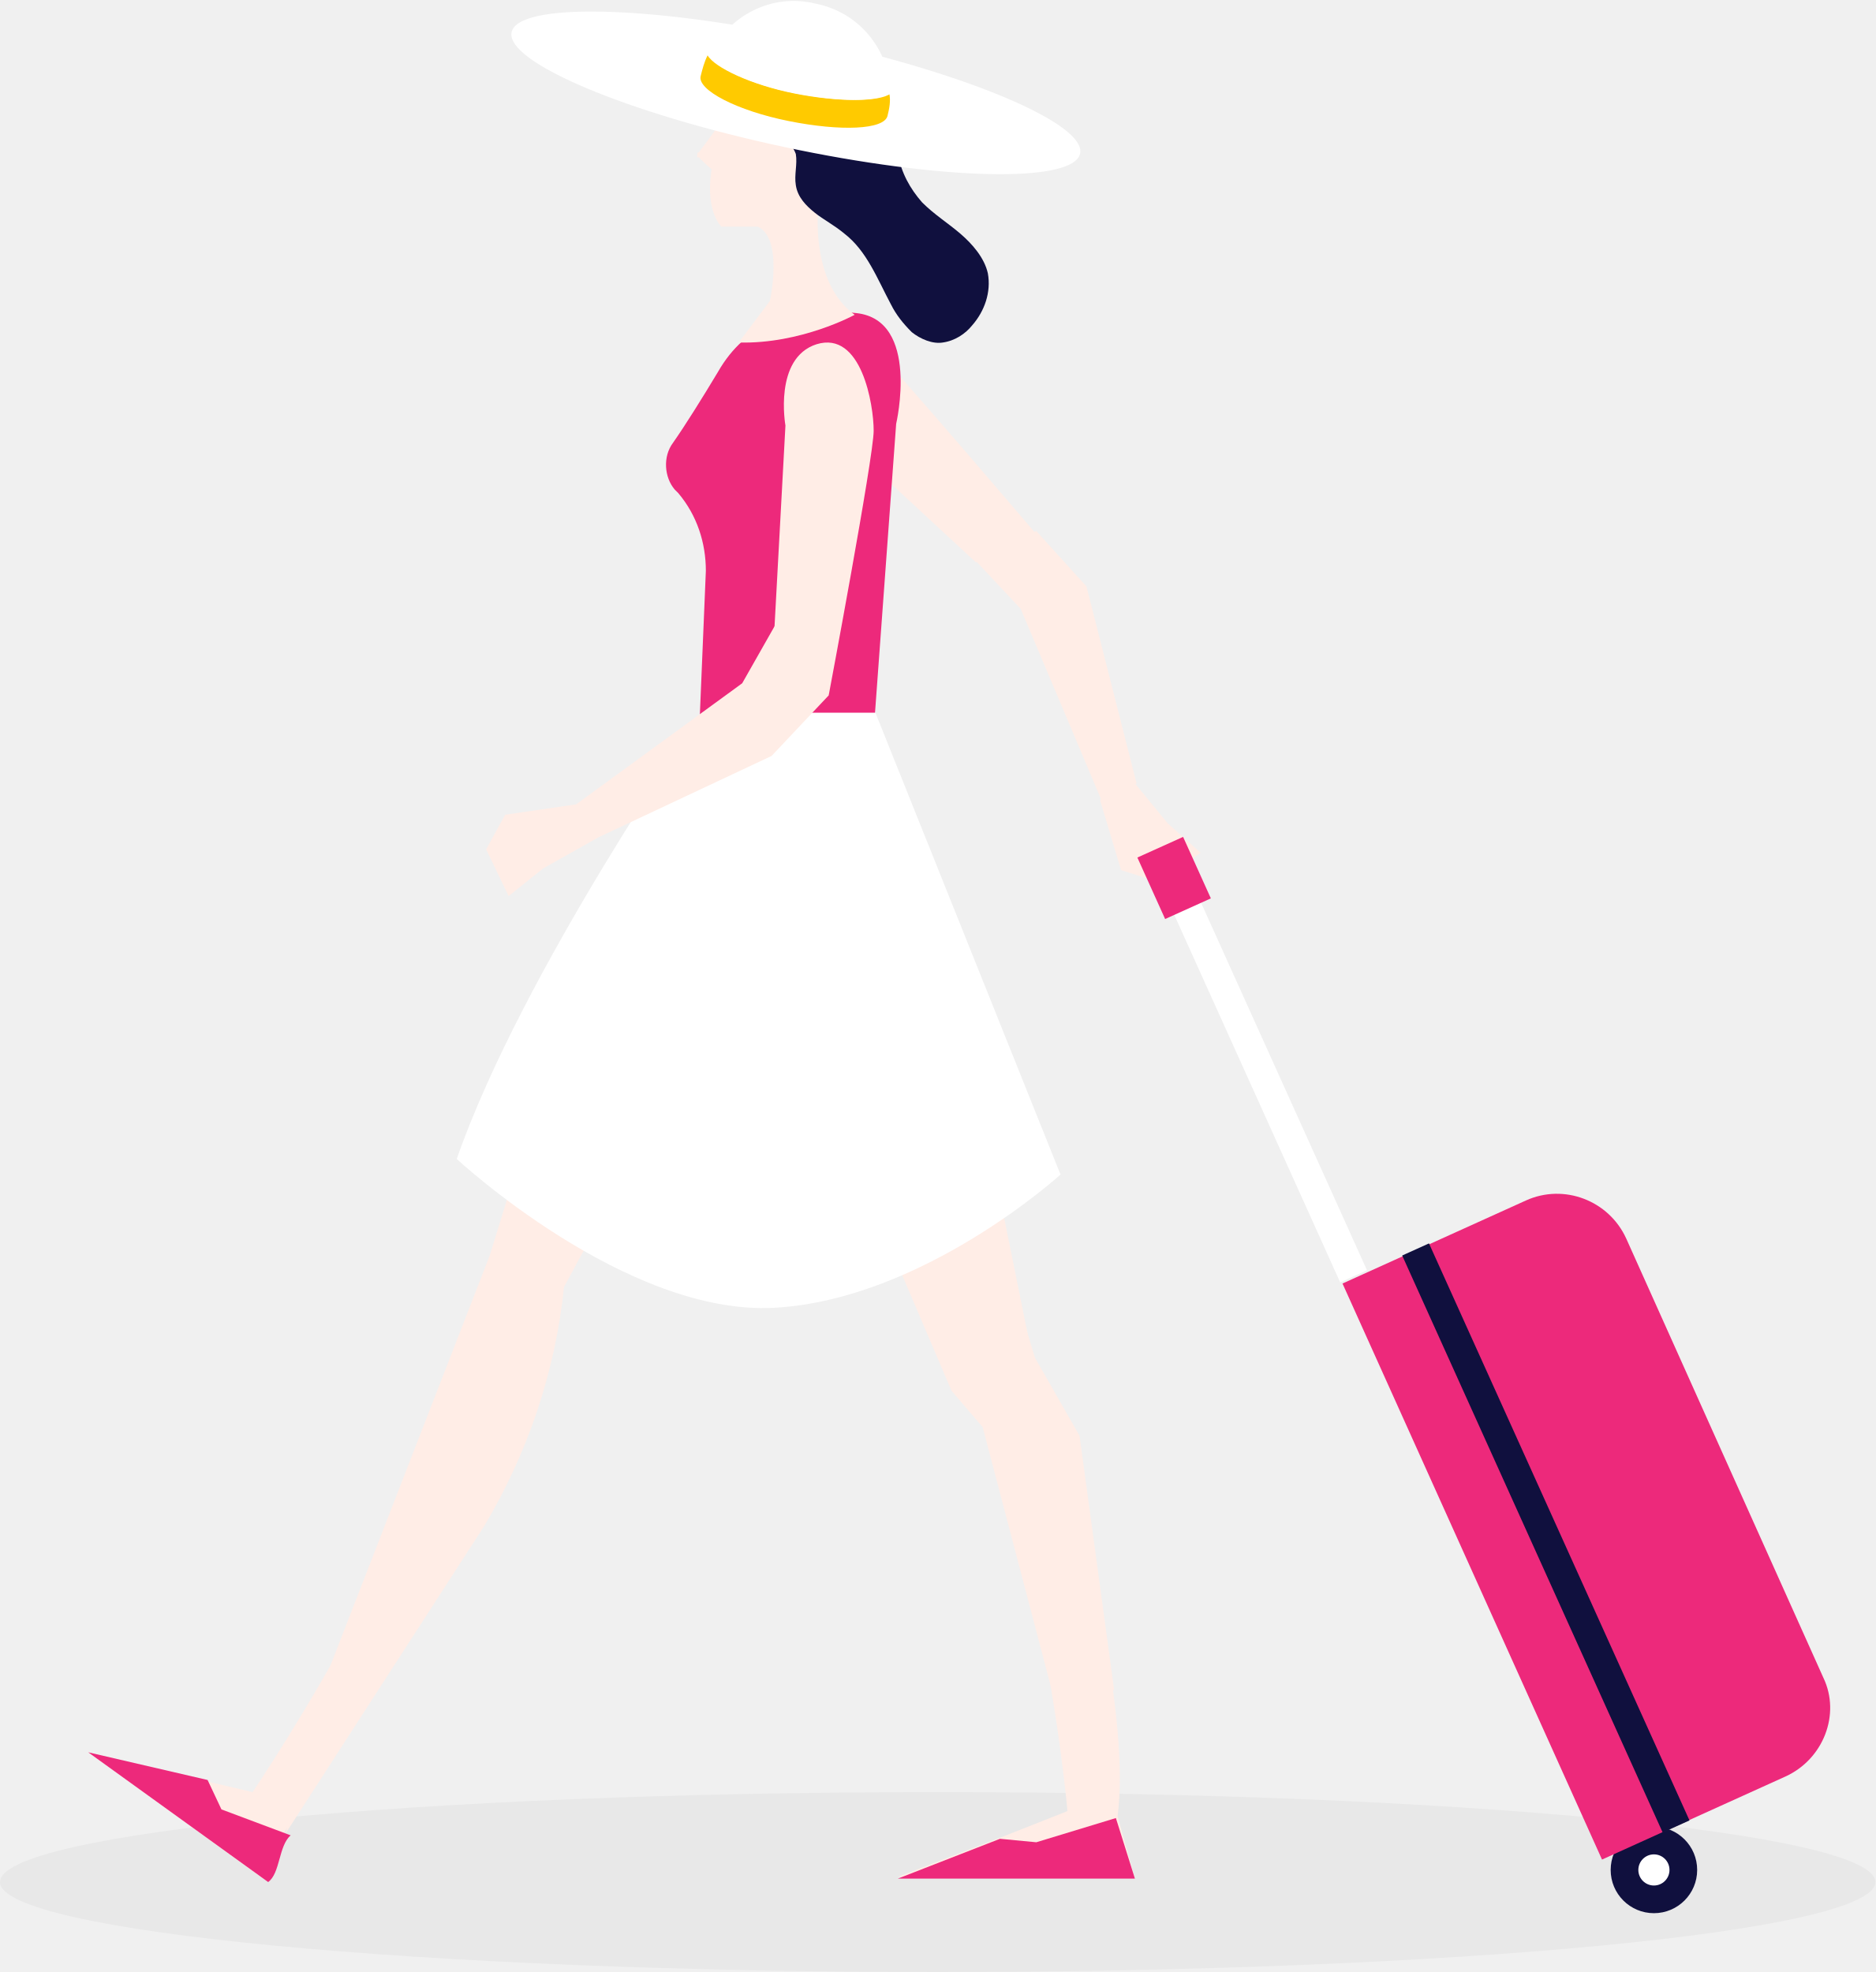
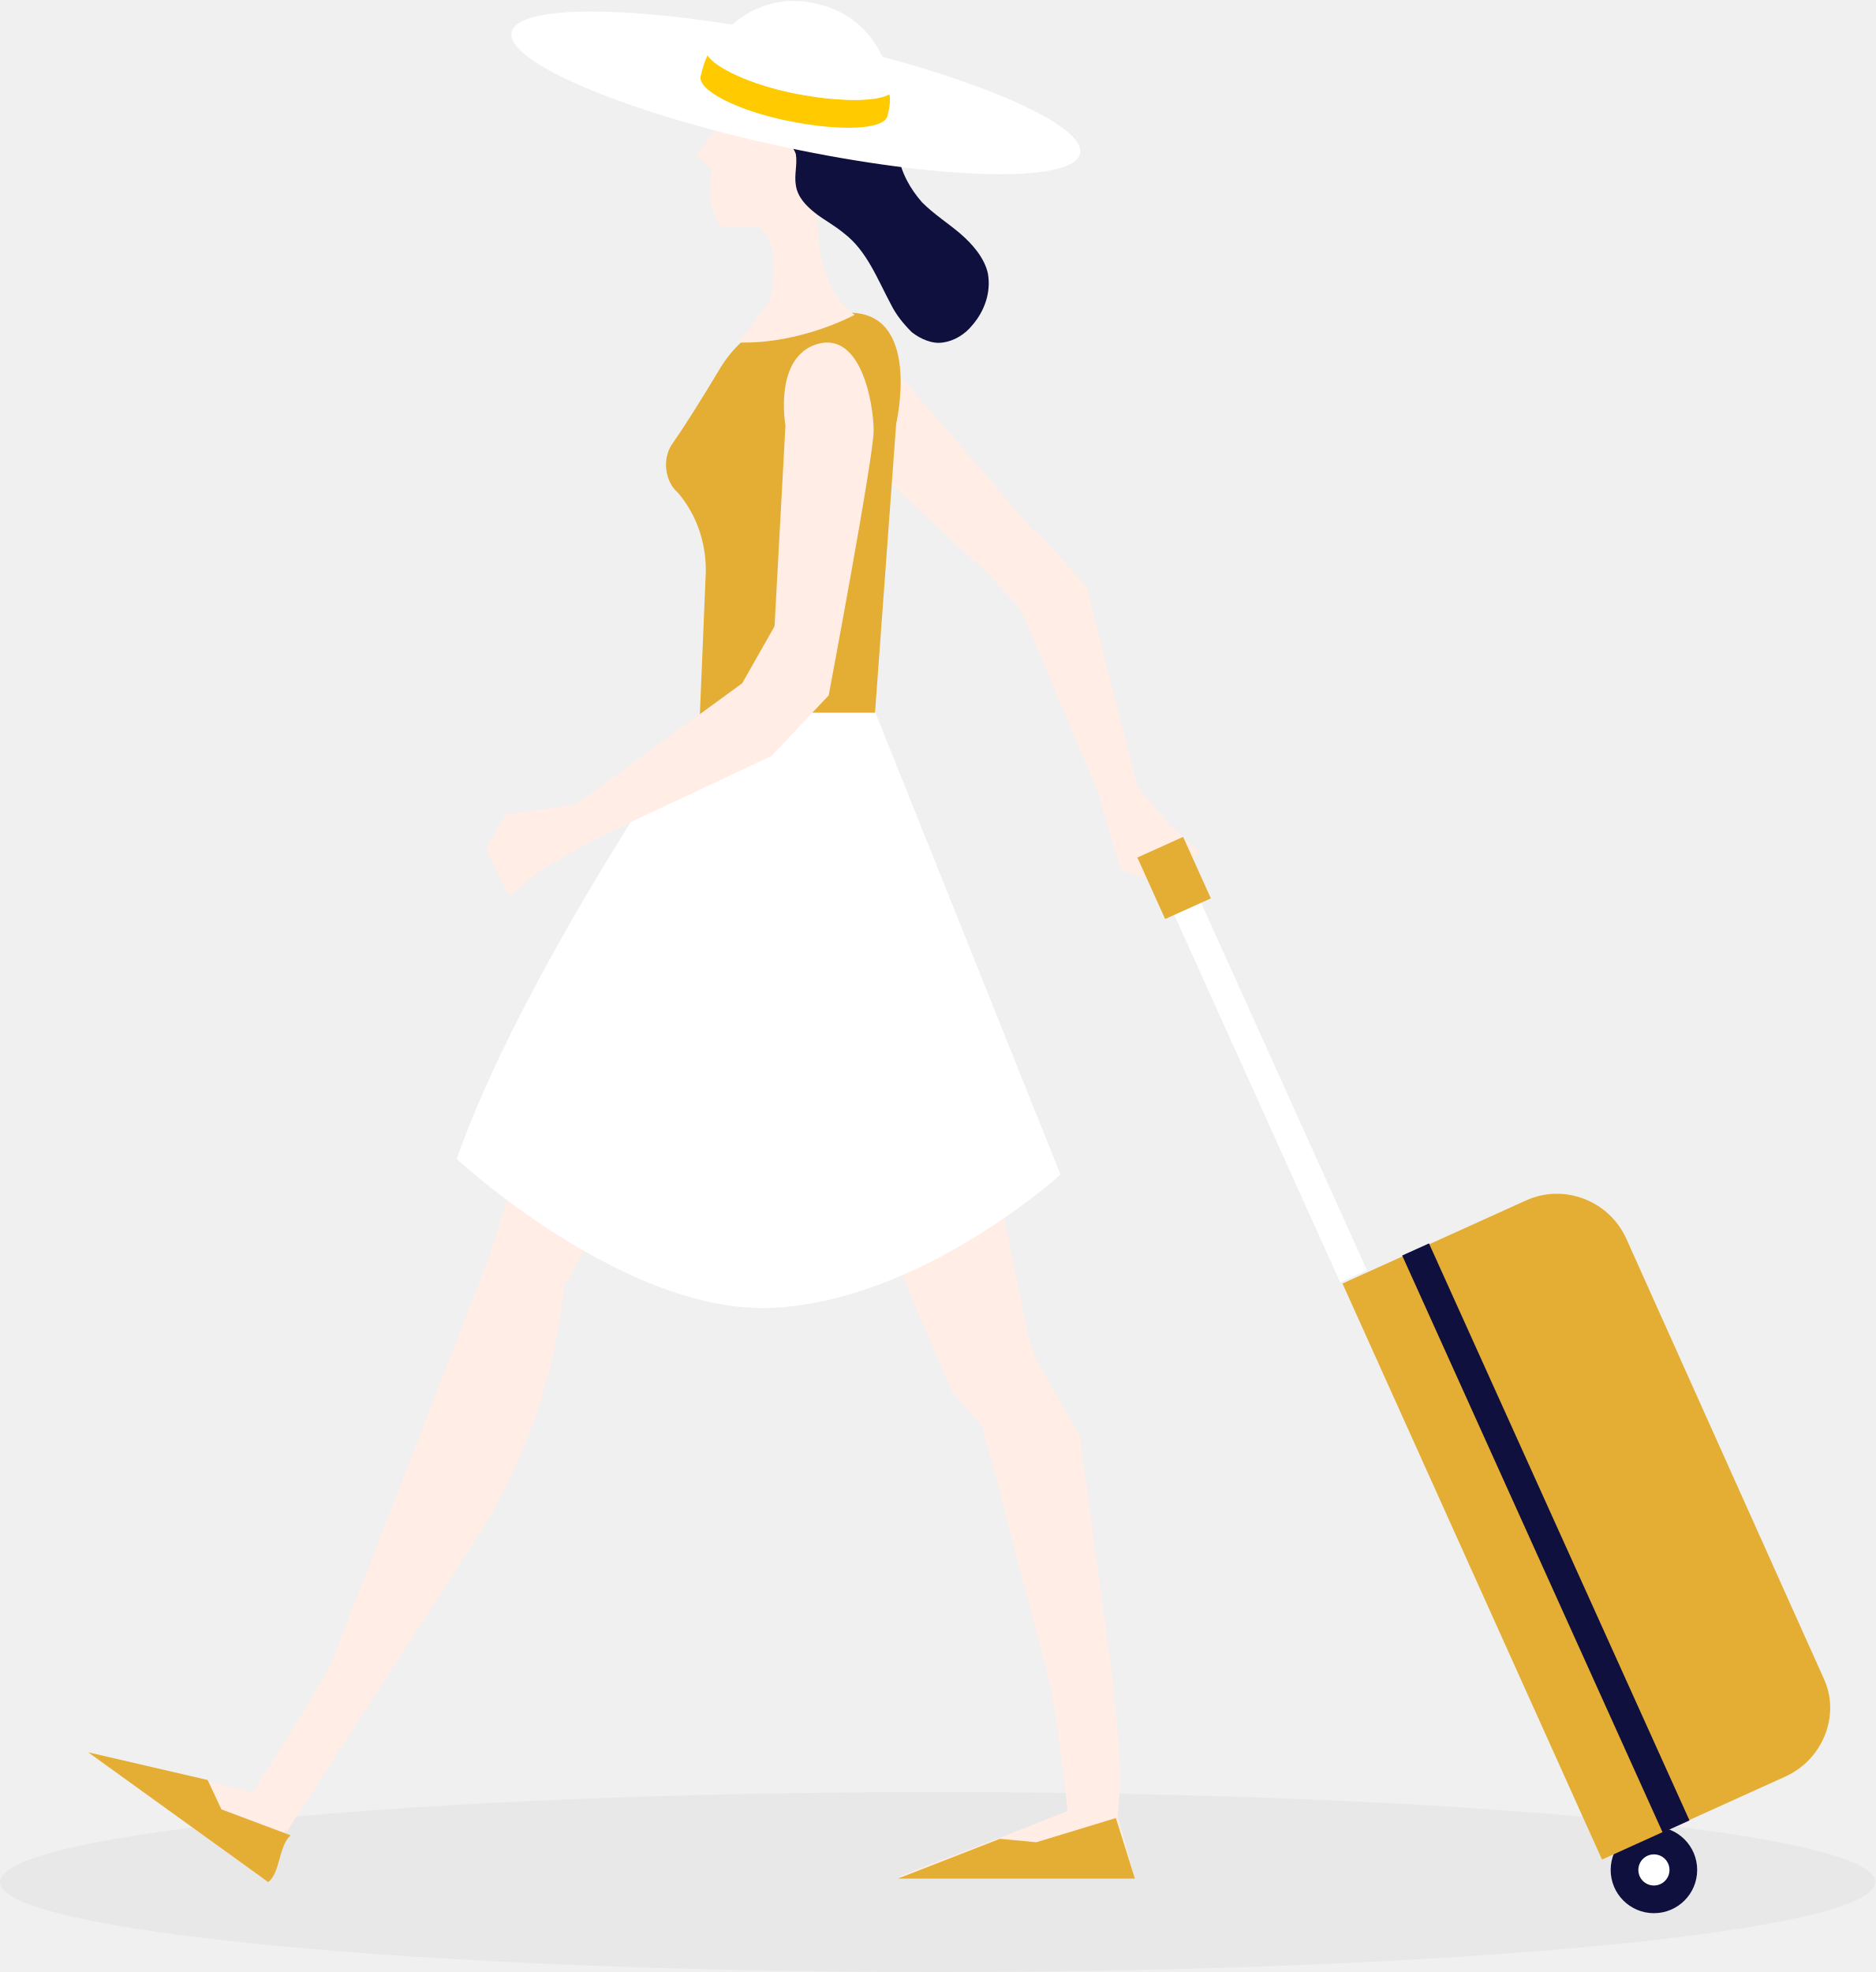
<svg xmlns="http://www.w3.org/2000/svg" version="1.1" id="Layer_1" x="0px" y="0px" viewBox="0 0 108.4 114" style="enable-background:new 0 0 108.4 114;" xml:space="preserve">
  <style type="text/css">
	.st0{fill:#E8E8E8;}
	.st1{fill:#FFEDE6;}
- 	.st2{fill:#ED297B;}
+ 	.st2{fill:#e4ad33;}
	.st3{fill:#FFFFFF;}
	.st4{fill:#10103E;}
	.st5{fill:#FFCA00;}
</style>
  <ellipse class="st0" cx="54.2" cy="108.8" rx="54.2" ry="5.2" />
  <path class="st1" d="M47,23.8c0,0-3.5-1.9-2.5-4.4c1-2.5,4.8-0.4,5.9,0.6s10.2,11.7,10.2,11.7l-4.2,0.8L47,23.8z" />
  <polygon class="st1" points="59,35.2 63.6,46.1 65.7,45.3 62.8,33.9 59.9,30.7 56.1,32.1 " />
  <polygon class="st1" points="63.6,46.3 64.8,50.3 67,51 69.4,49.3 67.5,47.6 65.2,44.8 63.7,44.9 " />
  <path class="st1" d="M65.6,108.6l-1-3.6c1.4-11-9.3-40.3-9.3-40.3s-5.7,1.7-5,2.7c9.5,14.4,11.4,37.3,11.4,37.3l-3.8,1.5l-6,2.3  H65.6z" />
  <path class="st1" d="M5.1,101.3l10.1,7.3c0.7-0.5,0.8-1.9,1.2-2.6c6-10,16.7-33.8,16.8-34l-4.1-0.5c-2.3,14.2-14.5,32.1-14.5,32.1  l-3-0.7L5.1,101.3z" />
  <path class="st1" d="M40.3,42.6L40.3,42.6c-3.2,4.5-5.7,9.5-7.3,14.8l-4.7,15.2l-9.4,24.2l-2.4,9.2l11.5-17.8  c2.5-4.2,4.1-8.9,4.6-13.8v0l11.1-20.5l11.3,26.5l1.8,2.1l4.1,15.6l3.5-0.4L62.4,83l-2.8-4.9l-3.3-16.3c-1.2-5.9-3-11.6-5.5-17.1  l-0.4-1L40.3,42.6z" />
  <polygon class="st2" points="51.9,108.6 65.6,108.6 64.5,105.1 59.9,106.5 57.8,106.3 " />
  <path class="st2" d="M5.1,101.3l10.4,7.5c0.7-0.5,0.6-2.1,1.3-2.7l-4-1.5l-0.8-1.7L5.1,101.3z" />
  <path class="st2" d="M50.3,45l1.5-20.5c0,0,1.4-6-2.3-6.4s-6.4,0.6-8,3.4c-0.9,1.5-1.9,3.1-2.6,4.1c-0.6,0.8-0.5,2,0.1,2.7l0.2,0.2  c1.1,1.3,1.6,2.9,1.6,4.5l-0.5,12C40.2,45,44.8,47.9,50.3,45z" />
  <path class="st1" d="M49.4,18.2c0,0-3.1,1.7-6.7,1.6l1.8-2.4c0,0,0.8-3.6-0.7-4.3h-2.1c0,0-0.9-0.8-0.6-3.1c0.3-2.3,1.1-7.3,3-7.5  c2-0.1,4.5-0.4,5.4,2.5s-2.2,7-2.2,7S46.8,16.3,49.4,18.2z" />
  <path class="st3" d="M40.6,41.2c0,0-10.4,14.9-14.2,25.8c0,0,9.8,9.1,18.4,8.6c8.6-0.5,16.5-7.7,16.5-7.7L50.6,41.2H40.6z" />
  <path class="st1" d="M45.4,24.6c0,0-0.7-3.9,1.8-4.7c2.6-0.8,3.3,3.5,3.3,5s-2.6,15.3-2.6,15.3l-3.2-2.7L45.4,24.6z" />
  <polygon class="st1" points="42.9,39.5 33.3,46.5 34.6,48.4 44.6,43.7 47.9,40.2 45,35.8 " />
  <polygon class="st1" points="33.3,46.5 29.2,47.1 28.1,49.1 29.4,51.8 31.4,50.2 34.6,48.4 34.7,46.9 " />
  <g>
    <circle class="st4" cx="95.6" cy="108.1" r="2.5" />
    <circle class="st3" cx="95.6" cy="108.1" r="0.9" />
    <path class="st2" d="M103.2,102.7l-10.6,4.8l-15-33.3l10.6-4.8c2.2-1,4.8,0,5.8,2.2L105.4,97C106.4,99.1,105.4,101.7,103.2,102.7z" />
    <rect x="88.5" y="70.6" transform="matrix(0.9114 -0.4114 0.4114 0.9114 -28.6545 44.6438)" class="st4" width="1.7" height="36.6" />
    <rect x="72.6" y="51.4" transform="matrix(0.9114 -0.4114 0.4114 0.9114 -19.4745 35.8279)" class="st3" width="1.7" height="23.4" />
    <rect x="66.4" y="48.8" transform="matrix(0.9114 -0.4114 0.4114 0.9114 -14.8508 32.414)" class="st2" width="2.9" height="3.9" />
  </g>
  <path class="st1" d="M40.3,9c0,0.1,0,0.1,0.1,0.1c0.3,0.3,0.6,0.6,1,0.9c0,0,0.1,0.1,0.2,0.1c0,0,0.1,0,0.1-0.1  c0.1-0.2,0.2-0.4,0.2-0.6c0.2-1,0.2-2.1,0.3-3.1C41.6,7.2,41,8,40.4,8.8C40.3,8.8,40.3,8.9,40.3,9z" />
  <path class="st4" d="M46,10.7c0.1,0.7,0.6,1.2,1.1,1.6c0.5,0.4,1.1,0.7,1.7,1.2c1.3,1,1.9,2.6,2.7,4.1c0.3,0.6,0.7,1.1,1.2,1.6  c0.5,0.4,1.2,0.7,1.8,0.6c0.7-0.1,1.3-0.5,1.7-1c0.7-0.8,1.1-1.9,0.9-3c-0.2-0.9-0.9-1.7-1.6-2.3s-1.5-1.1-2.2-1.8  c-0.7-0.8-1.2-1.7-1.4-2.8c-0.2-1-0.2-2-0.4-3c-0.4-1.4-1.5-2.6-2.8-3.2c-0.7-0.4-1.5-0.6-2.3-0.7c-0.9-0.1-1.8-0.2-2.7,0.1  c-0.9,0.3-1.6,1-1.8,1.9C41.7,4.6,42,5.4,42.5,6c0.5,0.6,1.1,1,1.8,1.4C45,7.7,45.7,8.1,46,8.9C46.1,9.5,45.9,10.1,46,10.7z" />
  <g>
    <ellipse transform="matrix(0.2088 -0.978 0.978 0.2088 31.1163 49.2291)" class="st3" cx="46" cy="5.4" rx="3.2" ry="16.8" />
    <path class="st5" d="M51.3,6.7c-0.2,0.8-2.7,0.9-5.7,0.3c-3-0.6-5.3-1.8-5.1-2.6c0.1-0.4,0.2-0.8,0.4-1.2c0.4,0.7,2.5,1.7,5,2.2   s4.8,0.5,5.5,0C51.5,5.8,51.4,6.3,51.3,6.7z" />
    <path class="st3" d="M51.5,5.4c-0.7,0.5-2.9,0.5-5.5,0s-4.6-1.5-5-2.2c1.1-2.3,3.6-3.6,6.1-3C49.7,0.7,51.4,2.9,51.5,5.4z" />
  </g>
</svg>
